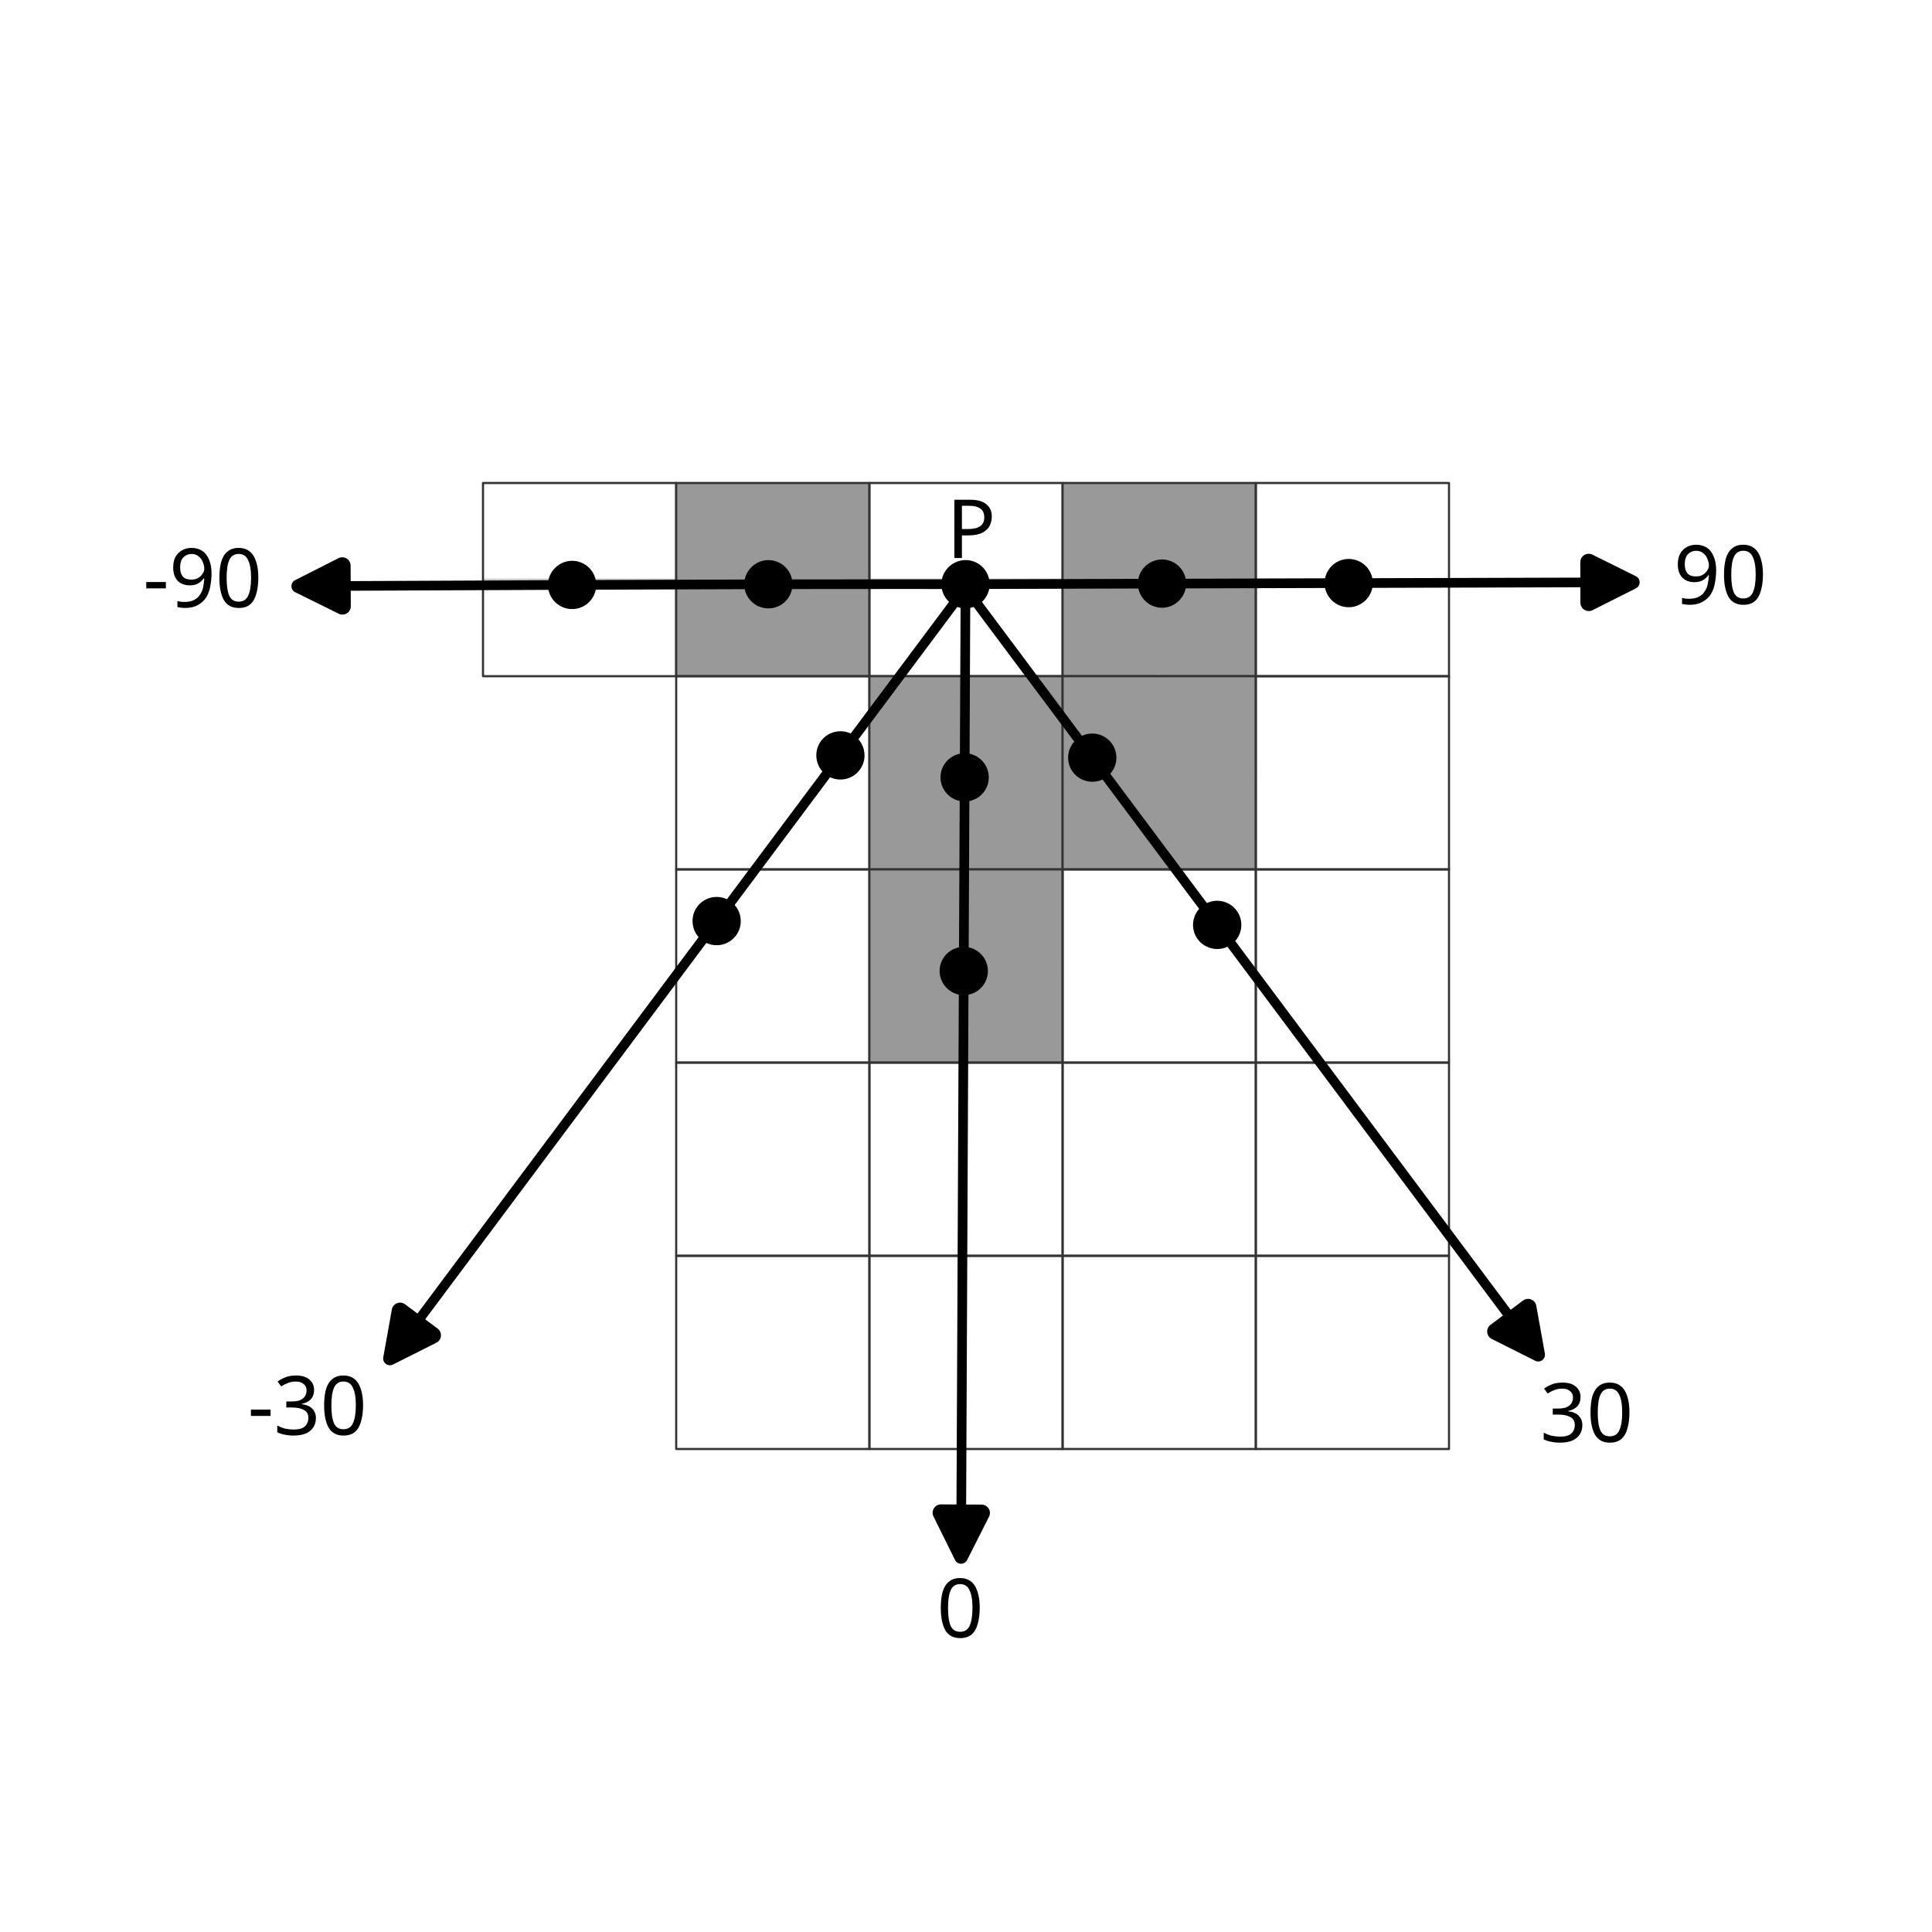
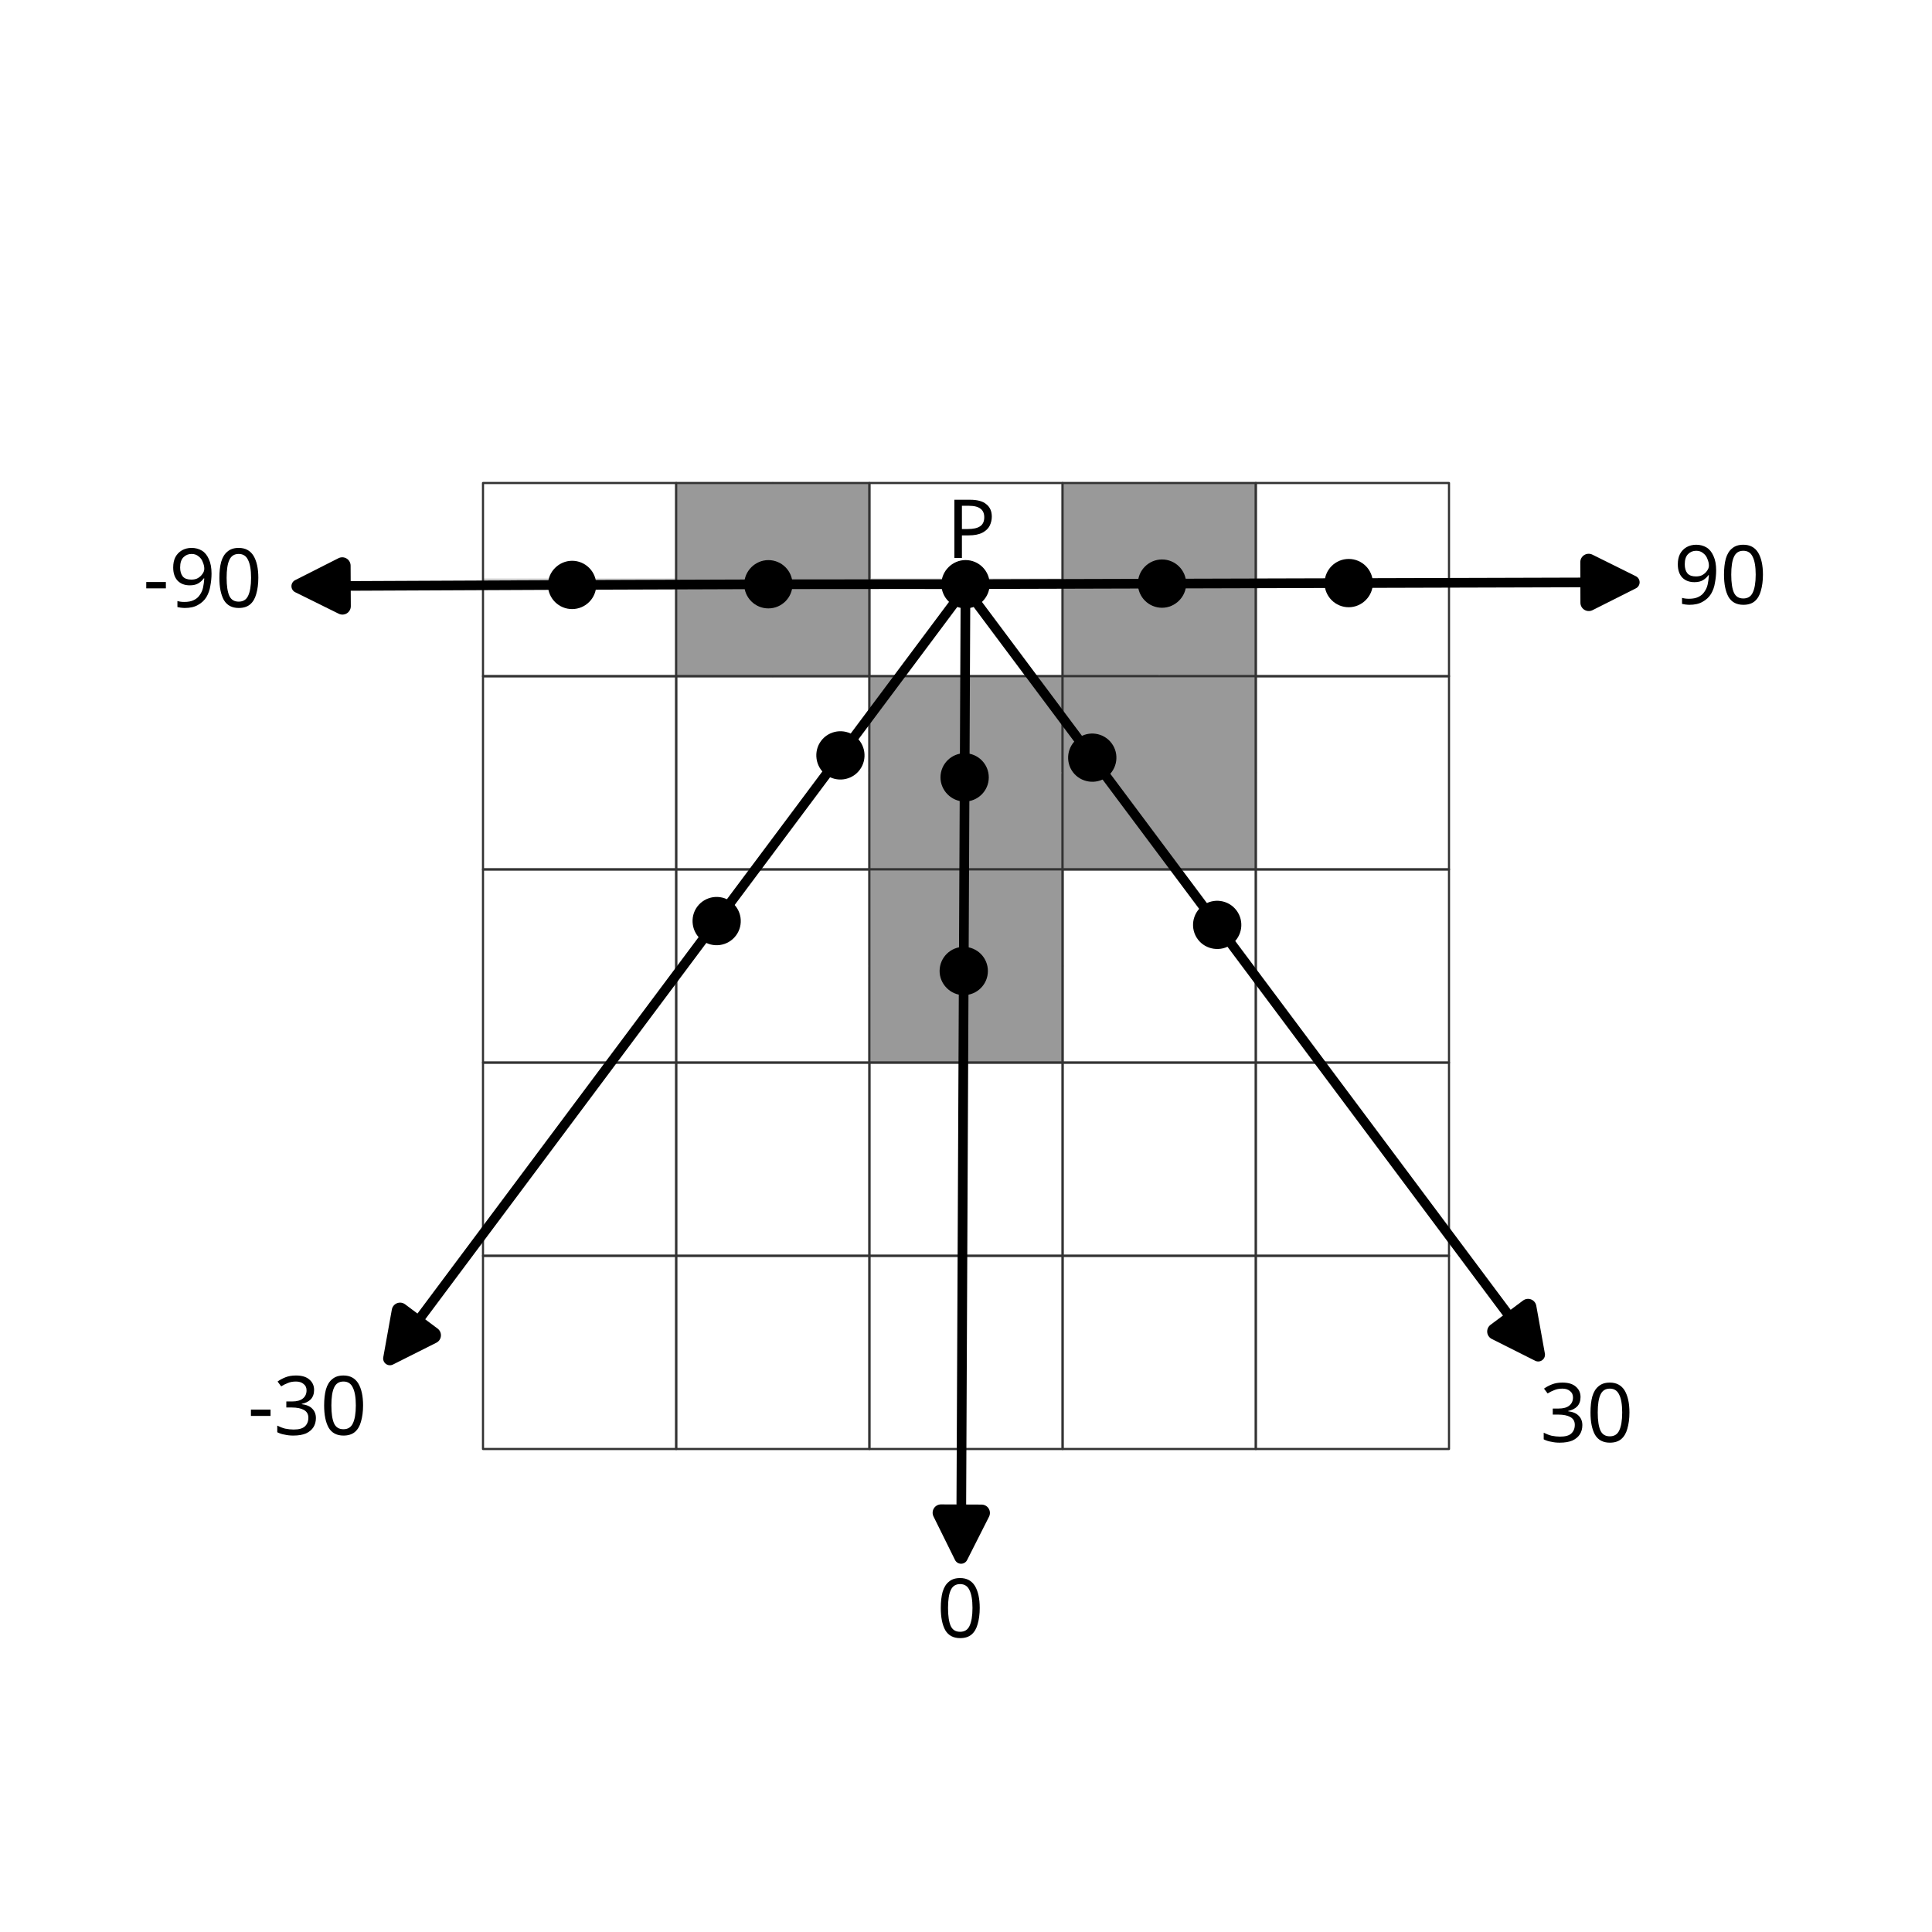
<svg xmlns="http://www.w3.org/2000/svg" width="100mm" height="100mm" viewBox="0 0 100 100" version="1.1" id="svg1">
  <defs id="defs1">
+     <style>svg * { mix-blend-mode: normal !important; }</style>
    <marker style="overflow:visible" id="marker21" refX="0" refY="0" orient="auto" markerWidth="1" markerHeight="1" viewBox="0 0 1 1" preserveAspectRatio="xMidYMid">
      <path transform="scale(0.5)" style="fill:context-stroke;fill-rule:evenodd;stroke:none" d="M 5,0 C 5,2.76 2.76,5 0,5 -2.76,5 -5,2.76 -5,0 c 0,-2.76 2.3,-5 5,-5 2.76,0 5,2.24 5,5 z" id="path21" />
    </marker>
    <marker style="overflow:visible" id="marker16" refX="0" refY="0" orient="auto" markerWidth="1" markerHeight="1" viewBox="0 0 1 1" preserveAspectRatio="xMidYMid">
      <path transform="scale(0.5)" style="fill:context-stroke;fill-rule:evenodd;stroke:none" d="M 5,0 C 5,2.76 2.76,5 0,5 -2.76,5 -5,2.76 -5,0 c 0,-2.76 2.3,-5 5,-5 2.76,0 5,2.24 5,5 z" id="path16" />
    </marker>
    <marker style="overflow:visible" id="marker15" refX="0" refY="0" orient="auto" markerWidth="1" markerHeight="1" viewBox="0 0 1 1" preserveAspectRatio="xMidYMid">
      <path transform="scale(0.5)" style="fill:context-stroke;fill-rule:evenodd;stroke:none" d="M 5,0 C 5,2.76 2.76,5 0,5 -2.76,5 -5,2.76 -5,0 c 0,-2.76 2.3,-5 5,-5 2.76,0 5,2.24 5,5 z" id="path15" />
    </marker>
    <marker style="overflow:visible" id="Dot" refX="0" refY="0" orient="auto" markerWidth="1" markerHeight="1" viewBox="0 0 1 1" preserveAspectRatio="xMidYMid">
      <path transform="scale(0.5)" style="fill:context-stroke;fill-rule:evenodd;stroke:none" d="M 5,0 C 5,2.76 2.76,5 0,5 -2.76,5 -5,2.76 -5,0 c 0,-2.76 2.3,-5 5,-5 2.76,0 5,2.24 5,5 z" id="path17" />
    </marker>
    <marker style="overflow:visible" id="RoundedArrow" refX="0" refY="0" orient="auto-start-reverse" markerWidth="1" markerHeight="1" viewBox="0 0 1 1" preserveAspectRatio="xMidYMid">
      <path transform="scale(0.7)" d="m -0.211,-4.106 6.422,3.211 a 1,1 90 0 1 0,1.789 L -0.211,4.106 A 1.236,1.236 31.717 0 1 -2,3 v -6 a 1.236,1.236 148.283 0 1 1.789,-1.106 z" style="fill:context-stroke;fill-rule:evenodd;stroke:none" id="path8" />
    </marker>
    <marker style="overflow:visible" id="RoundedArrow-6" refX="0" refY="0" orient="auto-start-reverse" markerWidth="1" markerHeight="1" viewBox="0 0 1 1" preserveAspectRatio="xMidYMid">
      <path transform="scale(0.7)" d="m -0.211,-4.106 6.422,3.211 a 1,1 90 0 1 0,1.789 L -0.211,4.106 A 1.236,1.236 31.717 0 1 -2,3 v -6 a 1.236,1.236 148.283 0 1 1.789,-1.106 z" style="fill:context-stroke;fill-rule:evenodd;stroke:none" id="path8-4" />
    </marker>
    <marker style="overflow:visible" id="RoundedArrow-6-3" refX="0" refY="0" orient="auto-start-reverse" markerWidth="1" markerHeight="1" viewBox="0 0 1 1" preserveAspectRatio="xMidYMid">
      <path transform="scale(0.7)" d="m -0.211,-4.106 6.422,3.211 a 1,1 90 0 1 0,1.789 L -0.211,4.106 A 1.236,1.236 31.717 0 1 -2,3 v -6 a 1.236,1.236 148.283 0 1 1.789,-1.106 z" style="fill:context-stroke;fill-rule:evenodd;stroke:none" id="path8-4-4" />
    </marker>
    <marker style="overflow:visible" id="RoundedArrow-6-3-3" refX="0" refY="0" orient="auto-start-reverse" markerWidth="1" markerHeight="1" viewBox="0 0 1 1" preserveAspectRatio="xMidYMid">
      <path transform="scale(0.7)" d="m -0.211,-4.106 6.422,3.211 a 1,1 90 0 1 0,1.789 L -0.211,4.106 A 1.236,1.236 31.717 0 1 -2,3 v -6 a 1.236,1.236 148.283 0 1 1.789,-1.106 z" style="fill:context-stroke;fill-rule:evenodd;stroke:none" id="path8-4-4-6" />
    </marker>
  </defs>
  <g id="layer1" transform="translate(-552.6371)">
    <path style="mix-blend-mode:normal;fill:none;stroke:#cccccc;stroke-width:0.11;stroke-linecap:round;stroke-linejoin:round;paint-order:stroke fill markers" d="m 577.637,30 h 10" id="path4-28" />
    <rect style="mix-blend-mode:normal;fill:none;stroke:#333333;stroke-width:0.11;stroke-linecap:round;stroke-linejoin:round;paint-order:stroke fill markers" id="rect3-70" width="10" height="10" x="577.637" y="25" ry="0" />
    <path style="mix-blend-mode:normal;fill:#999999;stroke:#cccccc;stroke-width:0.11;stroke-linecap:round;stroke-linejoin:round;paint-order:markers fill stroke" d="m 592.637,25 v 10" id="path3-2-8" />
    <path style="mix-blend-mode:normal;fill:#999999;stroke:#cccccc;stroke-width:0.11;stroke-linecap:round;stroke-linejoin:round;paint-order:markers fill stroke" d="m 587.637,30 h 10" id="path4-2-19" />
    <rect style="mix-blend-mode:normal;fill:#999999;stroke:#333333;stroke-width:0.11;stroke-linecap:round;stroke-linejoin:round;paint-order:markers fill stroke" id="rect3-5-35" width="10" height="10" x="587.637" y="25" ry="0" />
    <path style="mix-blend-mode:normal;fill:none;stroke:#cccccc;stroke-width:0.11;stroke-linecap:round;stroke-linejoin:round;paint-order:stroke fill markers" d="m 597.637,30 h 10" id="path4-7-9" />
    <rect style="mix-blend-mode:normal;fill:none;stroke:#333333;stroke-width:0.11;stroke-linecap:round;stroke-linejoin:round;paint-order:stroke fill markers" id="rect3-9-80" width="10" height="10" x="597.637" y="25" ry="0" />
    <path style="mix-blend-mode:normal;fill:none;stroke:#cccccc;stroke-width:0.11;stroke-linecap:round;stroke-linejoin:round;paint-order:stroke fill markers" d="m 612.637,25 v 10" id="path3-0-0-4" />
    <path style="mix-blend-mode:normal;fill:none;stroke:#cccccc;stroke-width:0.11;stroke-linecap:round;stroke-linejoin:round;paint-order:stroke fill markers" d="m 607.637,30 h 10" id="path4-7-4-7" />
    <rect style="mix-blend-mode:normal;fill:#999999;stroke:#333333;stroke-width:0.11;stroke-linecap:round;stroke-linejoin:round;paint-order:fill markers stroke" id="rect3-9-8-5" width="10" height="10" x="607.637" y="25" ry="0" />
    <path style="mix-blend-mode:normal;fill:none;stroke:#cccccc;stroke-width:0.11;stroke-linecap:round;stroke-linejoin:round;paint-order:stroke fill markers" d="m 617.637,30 h 10" id="path4-7-3-0" />
    <rect style="mix-blend-mode:normal;fill:none;stroke:#333333;stroke-width:0.11;stroke-linecap:round;stroke-linejoin:round;paint-order:stroke fill markers" id="rect3-9-9-92" width="10" height="10" x="617.637" y="25" ry="0" />
    <rect style="mix-blend-mode:lighten;fill:none;stroke:#333333;stroke-width:0.11;stroke-linecap:round;stroke-linejoin:round;paint-order:stroke fill markers" id="rect3-7-5" width="10" height="10" x="577.637" y="35" ry="0" />
    <rect style="mix-blend-mode:normal;fill:none;stroke:#333333;stroke-width:0.11;stroke-linecap:round;stroke-linejoin:round;paint-order:fill markers stroke" id="rect3-5-0-0" width="10" height="10" x="587.637" y="35" ry="0" />
    <path style="mix-blend-mode:normal;fill:none;stroke:#cccccc;stroke-width:0.11;stroke-linecap:round;stroke-linejoin:round;paint-order:stroke fill markers" d="m 602.637,35 v 10" id="path3-0-4-1" />
    <path style="mix-blend-mode:normal;fill:none;stroke:#cccccc;stroke-width:0.11;stroke-linecap:round;stroke-linejoin:round;paint-order:stroke fill markers" d="m 597.637,40 h 10" id="path4-7-1-1" />
    <rect style="mix-blend-mode:normal;fill:#999999;stroke:#333333;stroke-width:0.11;stroke-linecap:round;stroke-linejoin:round;paint-order:fill markers stroke" id="rect3-9-7-5" width="10" height="10" x="597.637" y="35" ry="0" />
    <path style="mix-blend-mode:normal;fill:none;stroke:#cccccc;stroke-width:0.11;stroke-linecap:round;stroke-linejoin:round;paint-order:stroke fill markers" d="m 612.637,35 v 10" id="path3-0-0-3-0" />
    <path style="mix-blend-mode:normal;fill:none;stroke:#cccccc;stroke-width:0.11;stroke-linecap:round;stroke-linejoin:round;paint-order:stroke fill markers" d="m 607.637,40 h 10" id="path4-7-4-3-8" />
    <rect style="mix-blend-mode:normal;fill:#999999;stroke:#333333;stroke-width:0.11;stroke-linecap:round;stroke-linejoin:round;paint-order:fill markers stroke" id="rect3-9-8-2-3" width="10" height="10" x="607.637" y="35" ry="0" />
    <rect style="mix-blend-mode:normal;fill:none;stroke:#333333;stroke-width:0.11;stroke-linecap:round;stroke-linejoin:round;paint-order:stroke fill markers" id="rect3-9-9-9-6" width="10" height="10" x="617.637" y="35" ry="0" />
    <rect style="mix-blend-mode:lighten;fill:none;stroke:#333333;stroke-width:0.11;stroke-linecap:round;stroke-linejoin:round;paint-order:stroke fill markers" id="rect3-77-1" width="10" height="10" x="577.637" y="45" ry="0" />
    <rect style="mix-blend-mode:normal;fill:none;stroke:#333333;stroke-width:0.11;stroke-linecap:round;stroke-linejoin:round;paint-order:stroke fill markers" id="rect3-5-3-8" width="10" height="10" x="587.637" y="45" ry="0" />
    <path style="mix-blend-mode:normal;fill:none;stroke:#cccccc;stroke-width:0.11;stroke-linecap:round;stroke-linejoin:round;paint-order:stroke fill markers" d="m 602.637,45 v 10" id="path3-0-3-8" />
    <path style="mix-blend-mode:normal;fill:none;stroke:#cccccc;stroke-width:0.11;stroke-linecap:round;stroke-linejoin:round;paint-order:stroke fill markers" d="m 597.637,50 h 10" id="path4-7-0-0" />
    <rect style="mix-blend-mode:normal;fill:#999999;stroke:#333333;stroke-width:0.11;stroke-linecap:round;stroke-linejoin:round;paint-order:fill markers stroke" id="rect3-9-1-1" width="10" height="10" x="597.637" y="45" ry="0" />
    <rect style="mix-blend-mode:normal;fill:none;stroke:#333333;stroke-width:0.11;stroke-linecap:round;stroke-linejoin:round;paint-order:stroke fill markers" id="rect3-9-8-29-3" width="10" height="10" x="607.637" y="45" ry="0" />
    <rect style="mix-blend-mode:normal;fill:none;stroke:#333333;stroke-width:0.11;stroke-linecap:round;stroke-linejoin:round;paint-order:stroke fill markers" id="rect3-9-9-2-8" width="10" height="10" x="617.637" y="45" ry="0" />
    <rect style="mix-blend-mode:lighten;fill:none;stroke:#333333;stroke-width:0.11;stroke-linecap:round;stroke-linejoin:round;paint-order:stroke fill markers" id="rect3-8-0" width="10" height="10" x="577.637" y="55" ry="0" />
    <rect style="mix-blend-mode:normal;fill:none;stroke:#333333;stroke-width:0.11;stroke-linecap:round;stroke-linejoin:round;paint-order:stroke fill markers" id="rect3-5-5-6" width="10" height="10" x="587.637" y="55" ry="0" />
    <rect style="mix-blend-mode:normal;fill:none;stroke:#333333;stroke-width:0.11;stroke-linecap:round;stroke-linejoin:round;paint-order:stroke fill markers" id="rect3-9-89-7" width="10" height="10" x="597.637" y="55" ry="0" />
    <rect style="mix-blend-mode:normal;fill:none;stroke:#333333;stroke-width:0.11;stroke-linecap:round;stroke-linejoin:round;paint-order:stroke fill markers" id="rect3-9-8-9-1" width="10" height="10" x="607.637" y="55" ry="0" />
    <rect style="mix-blend-mode:normal;fill:none;stroke:#333333;stroke-width:0.11;stroke-linecap:round;stroke-linejoin:round;paint-order:stroke fill markers" id="rect3-9-9-8-6" width="10" height="10" x="617.637" y="55" ry="0" />
    <rect style="mix-blend-mode:lighten;fill:none;stroke:#333333;stroke-width:0.11;stroke-linecap:round;stroke-linejoin:round;paint-order:stroke fill markers" id="rect3-1-1" width="10" height="10" x="577.637" y="65" ry="0" />
    <rect style="mix-blend-mode:normal;fill:none;stroke:#333333;stroke-width:0.11;stroke-linecap:round;stroke-linejoin:round;paint-order:stroke fill markers" id="rect3-5-9-1" width="10" height="10" x="587.637" y="65" ry="0" />
    <rect style="mix-blend-mode:normal;fill:none;stroke:#333333;stroke-width:0.11;stroke-linecap:round;stroke-linejoin:round;paint-order:stroke fill markers" id="rect3-9-83-9" width="10" height="10" x="597.637" y="65" ry="0" />
    <rect style="mix-blend-mode:normal;fill:none;stroke:#333333;stroke-width:0.11;stroke-linecap:round;stroke-linejoin:round;paint-order:stroke fill markers" id="rect3-9-8-1-4" width="10" height="10" x="607.637" y="65" ry="0" />
    <rect style="mix-blend-mode:normal;fill:none;stroke:#333333;stroke-width:0.11;stroke-linecap:round;stroke-linejoin:round;paint-order:stroke fill markers" id="rect3-9-9-1-3" width="10" height="10" x="617.637" y="65" ry="0" />
    <text xml:space="preserve" style="font-size:4.233px;line-height:1.15;font-family:'Balsamiq Sans';-inkscape-font-specification:'Balsamiq Sans';text-align:start;letter-spacing:-0.016px;writing-mode:lr-tb;direction:ltr;text-anchor:start;mix-blend-mode:normal;fill:#000000;stroke:none;stroke-width:1;stroke-linecap:square;stroke-linejoin:round;stroke-dasharray:2, 4;stroke-dashoffset:0;paint-order:stroke fill markers" x="601.628" y="28.882" id="text10">
      <tspan id="tspan10" style="fill:#000000;stroke:none;stroke-width:1" x="601.628" y="28.882">P</tspan>
    </text>
    <text xml:space="preserve" style="font-size:4.233px;line-height:1.15;font-family:'Balsamiq Sans';-inkscape-font-specification:'Balsamiq Sans';font-variation-settings:normal;text-align:start;letter-spacing:-0.016px;writing-mode:lr-tb;direction:ltr;text-anchor:start;mix-blend-mode:normal;vector-effect:none;fill:#000000;fill-opacity:1;stroke:none;stroke-width:0.5;stroke-linecap:square;stroke-linejoin:round;stroke-miterlimit:4;stroke-dasharray:none;stroke-dashoffset:0;stroke-opacity:1;-inkscape-stroke:none;marker-start:url(#RoundedArrow-6-3);paint-order:stroke fill markers" x="560.037" y="31.422" id="text14">
      <tspan id="tspan14" style="fill:#000000;stroke:none;stroke-width:0.5" x="560.037" y="31.422">-90</tspan>
    </text>
    <text xml:space="preserve" style="font-size:4.233px;line-height:1.15;font-family:'Balsamiq Sans';-inkscape-font-specification:'Balsamiq Sans';font-variation-settings:normal;text-align:start;letter-spacing:-0.016px;writing-mode:lr-tb;direction:ltr;text-anchor:start;mix-blend-mode:normal;vector-effect:none;fill:#000000;fill-opacity:1;stroke:none;stroke-width:0.5;stroke-linecap:square;stroke-linejoin:round;stroke-miterlimit:4;stroke-dasharray:none;stroke-dashoffset:0;stroke-opacity:1;-inkscape-stroke:none;marker-start:url(#RoundedArrow-6-3);paint-order:stroke fill markers" x="565.453" y="74.257" id="text14-2">
      <tspan id="tspan14-7" style="fill:#000000;stroke:none;stroke-width:0.5" x="565.453" y="74.257">-30</tspan>
    </text>
    <text xml:space="preserve" style="font-size:4.233px;line-height:1.15;font-family:'Balsamiq Sans';-inkscape-font-specification:'Balsamiq Sans';font-variation-settings:normal;text-align:start;letter-spacing:-0.016px;writing-mode:lr-tb;direction:ltr;text-anchor:start;mix-blend-mode:normal;vector-effect:none;fill:#000000;fill-opacity:1;stroke:none;stroke-width:0.5;stroke-linecap:square;stroke-linejoin:round;stroke-miterlimit:4;stroke-dasharray:none;stroke-dashoffset:0;stroke-opacity:1;-inkscape-stroke:none;marker-start:url(#RoundedArrow-6-3);paint-order:stroke fill markers" x="601.13" y="84.739" id="text14-0">
      <tspan id="tspan14-4" style="fill:#000000;stroke:none;stroke-width:0.5" x="601.13" y="84.739">0</tspan>
    </text>
    <text xml:space="preserve" style="font-size:4.233px;line-height:1.15;font-family:'Balsamiq Sans';-inkscape-font-specification:'Balsamiq Sans';font-variation-settings:normal;text-align:start;letter-spacing:-0.016px;writing-mode:lr-tb;direction:ltr;text-anchor:start;mix-blend-mode:normal;vector-effect:none;fill:#000000;fill-opacity:1;stroke:none;stroke-width:0.5;stroke-linecap:square;stroke-linejoin:round;stroke-miterlimit:4;stroke-dasharray:none;stroke-dashoffset:0;stroke-opacity:1;-inkscape-stroke:none;marker-start:url(#RoundedArrow-6-3);paint-order:stroke fill markers" x="632.353" y="74.626" id="text14-3">
      <tspan id="tspan14-6" style="fill:#000000;stroke:none;stroke-width:0.5" x="632.353" y="74.626">30</tspan>
    </text>
    <text xml:space="preserve" style="font-size:4.233px;line-height:1.15;font-family:'Balsamiq Sans';-inkscape-font-specification:'Balsamiq Sans';font-variation-settings:normal;text-align:start;letter-spacing:-0.016px;writing-mode:lr-tb;direction:ltr;text-anchor:start;mix-blend-mode:normal;vector-effect:none;fill:#000000;fill-opacity:1;stroke:none;stroke-width:0.5;stroke-linecap:square;stroke-linejoin:round;stroke-miterlimit:4;stroke-dasharray:none;stroke-dashoffset:0;stroke-opacity:1;-inkscape-stroke:none;marker-start:url(#RoundedArrow-6-3);paint-order:stroke fill markers" x="639.263" y="31.259" id="text14-8">
      <tspan id="tspan14-1" style="fill:#000000;stroke:none;stroke-width:0.5" x="639.263" y="31.259">90</tspan>
    </text>
    <g id="g11" transform="translate(475.8045,12.34694)" style="mix-blend-mode:normal;fill:none;stroke:#000000">
      <g id="g16">
        <path style="fill:none;stroke:#000000;stroke-width:0.5;stroke-linecap:square;stroke-linejoin:round;stroke-dasharray:none;stroke-dashoffset:0;marker-start:url(#RoundedArrow);marker-mid:url(#Dot);marker-end:url(#marker21);paint-order:markers fill stroke" d="m 94.285,17.983 c 0,0 6.019,-0.029 12.159,-0.054 3.921,-0.016 8.063,-0.031 10.159,-0.035 5.379,-0.011 10.205,-0.002 10.205,-0.002" id="path10" />
        <path style="mix-blend-mode:normal;fill:none;stroke:#000000;stroke-width:0.5;stroke-linecap:square;stroke-linejoin:round;stroke-dasharray:none;stroke-dashoffset:0;marker-start:url(#RoundedArrow-6);marker-mid:url(#marker16);paint-order:stroke fill markers" d="m 159.332,17.798 -12.69,0.036 -9.663,0.027 -9.921,0.028" id="path10-8" />
        <path style="mix-blend-mode:normal;fill:none;stroke:#000000;stroke-width:0.5;stroke-linecap:square;stroke-linejoin:round;stroke-dasharray:none;stroke-dashoffset:0;marker-start:url(#RoundedArrow-6-3);marker-mid:url(#Dot);paint-order:stroke fill markers" d="m 126.587,66.225 0.129,-28.313 0.046,-10.022 0.045,-9.915" id="path10-8-6" />
        <path style="font-variation-settings:normal;opacity:1;mix-blend-mode:normal;vector-effect:none;fill:none;fill-opacity:1;stroke:#000000;stroke-width:0.5;stroke-linecap:square;stroke-linejoin:round;stroke-miterlimit:4;stroke-dasharray:none;stroke-dashoffset:0;stroke-opacity:1;-inkscape-stroke:none;marker-start:url(#RoundedArrow-6-3);marker-mid:url(#Dot);paint-order:stroke fill markers;stop-color:#000000;stop-opacity:1" d="M 98.222,56.352 113.925,35.328 l 6.406,-8.576 6.328,-8.472" id="path10-8-6-0" />
        <path style="font-variation-settings:normal;mix-blend-mode:normal;vector-effect:none;fill:none;fill-opacity:1;stroke:#000000;stroke-width:0.5;stroke-linecap:square;stroke-linejoin:round;stroke-miterlimit:4;stroke-dasharray:none;stroke-dashoffset:0;stroke-opacity:1;-inkscape-stroke:none;marker-start:url(#RoundedArrow-6-3-3);marker-mid:url(#marker15);paint-order:stroke fill markers;stop-color:#000000" d="M 155.243,56.157 139.834,35.527 133.368,26.871 126.806,18.086" id="path10-8-6-0-3" />
      </g>
    </g>
  </g>
</svg>
